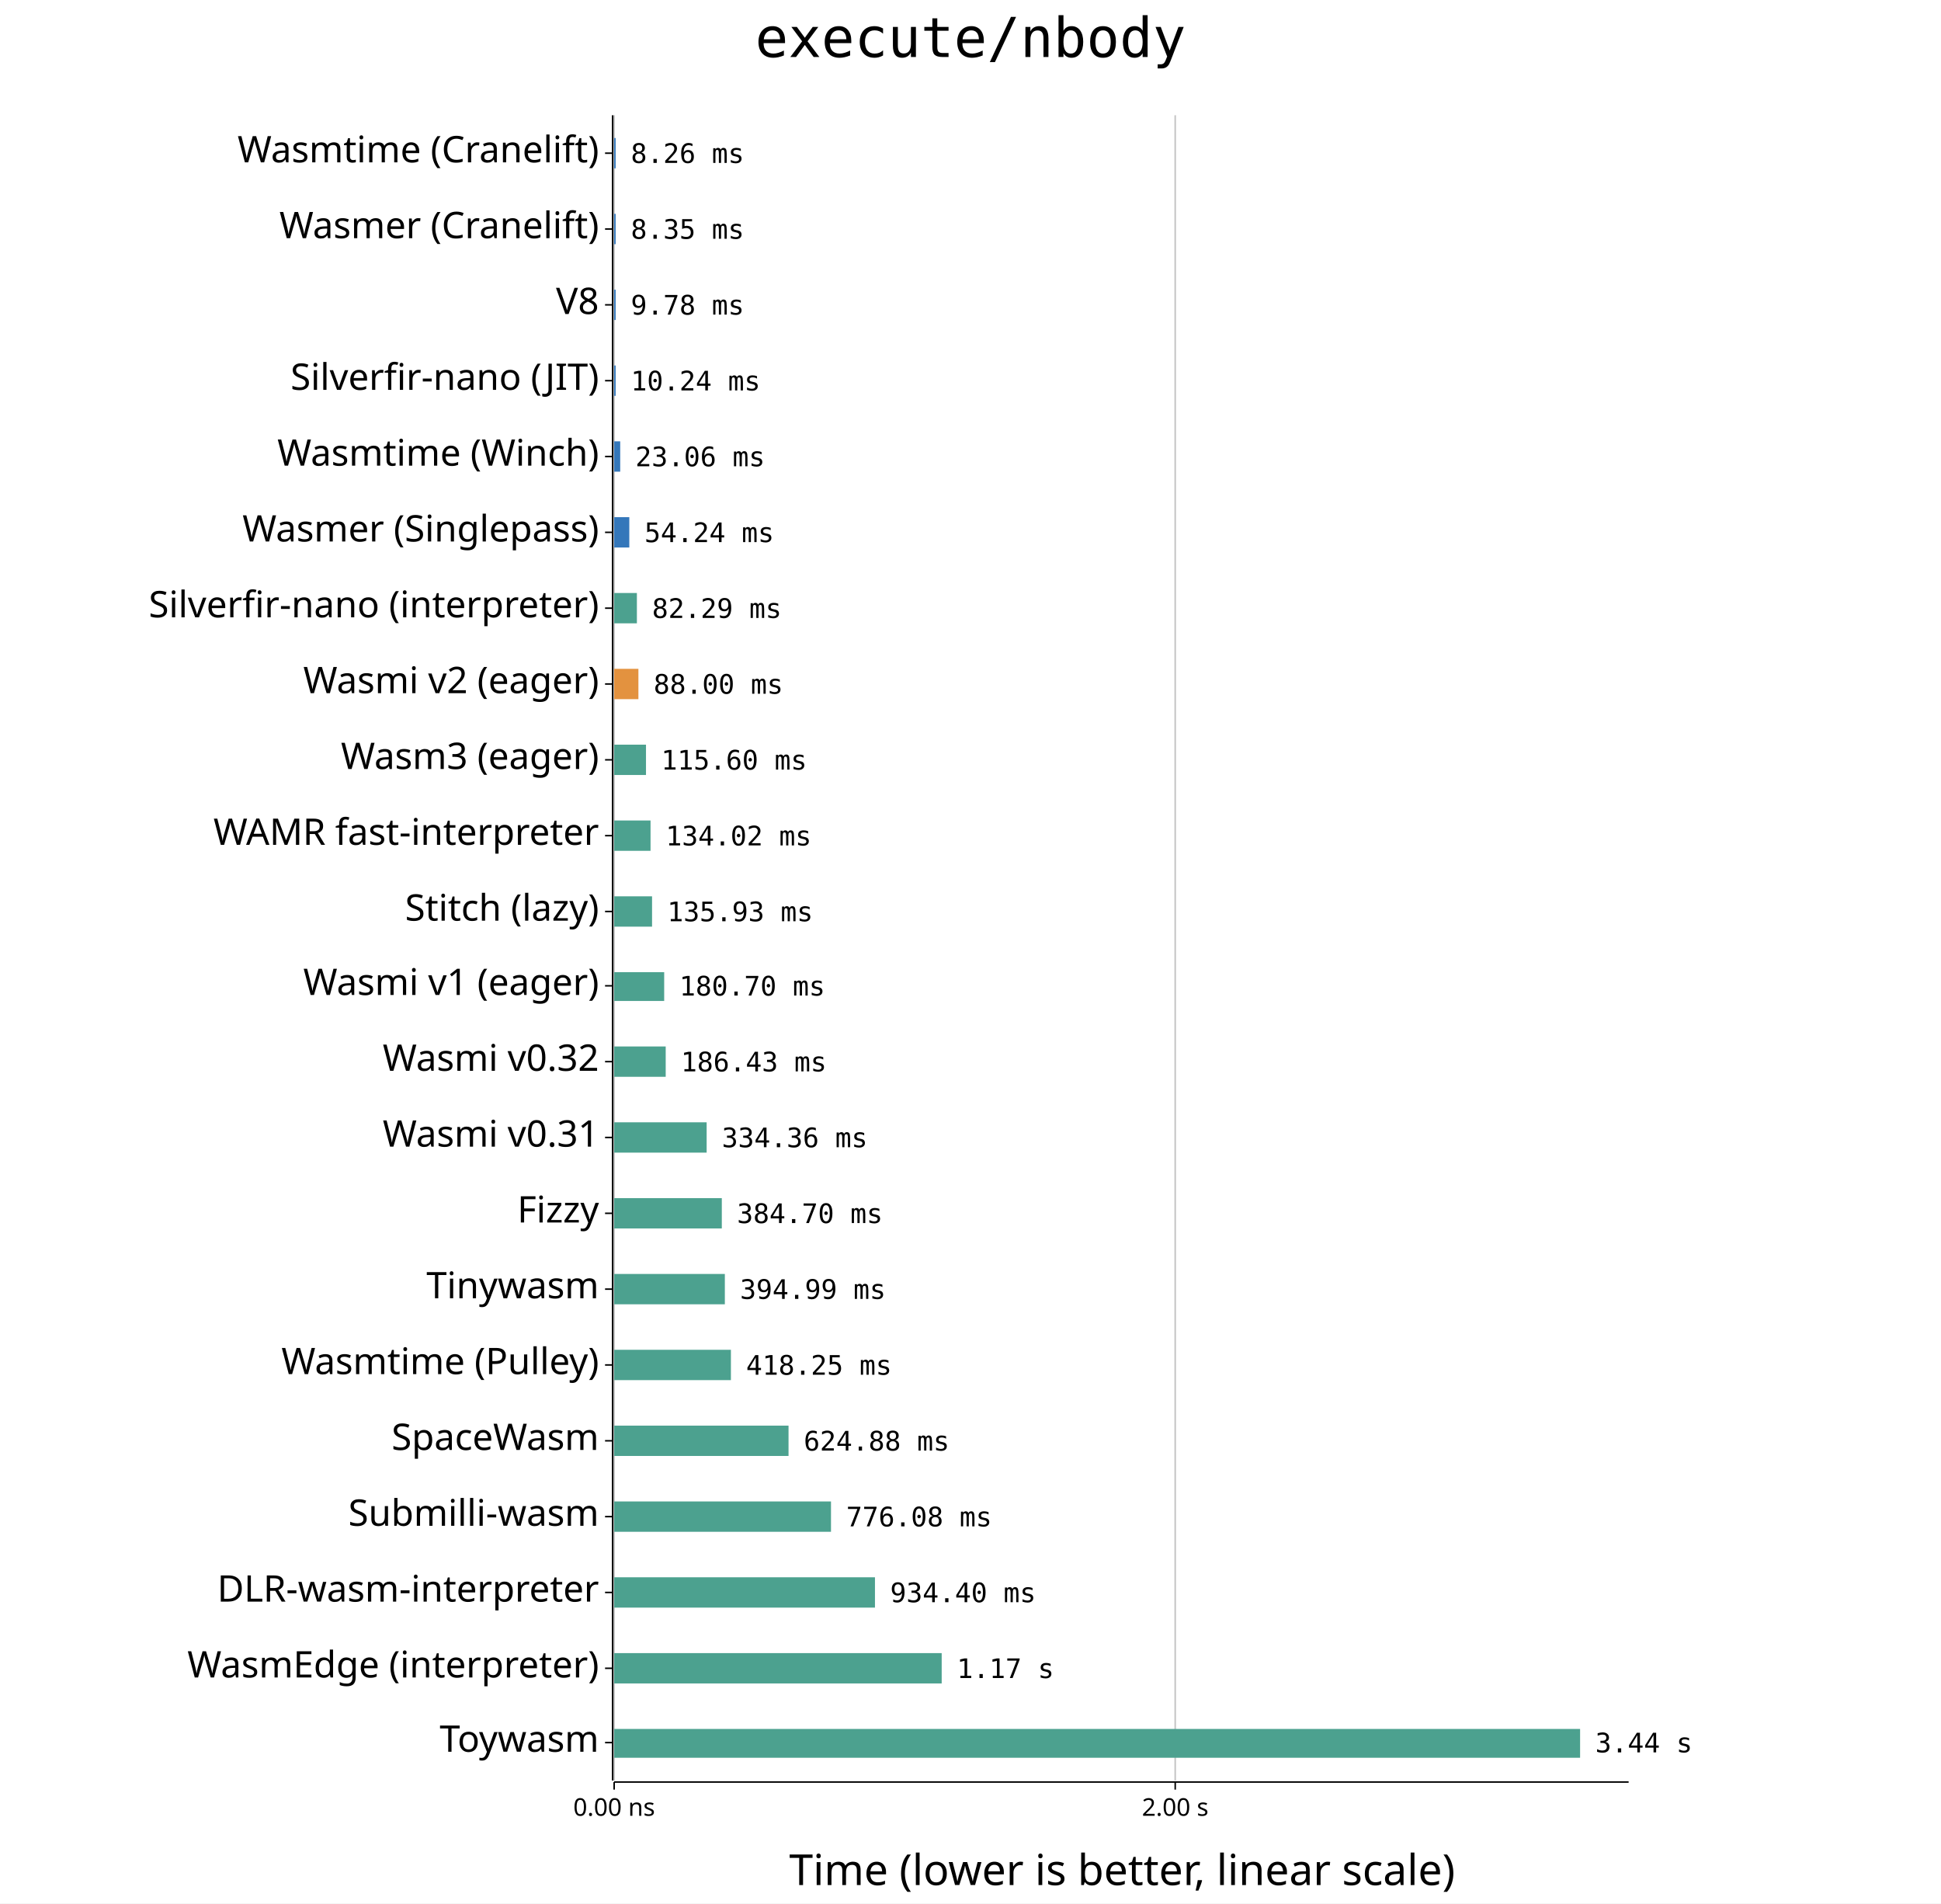
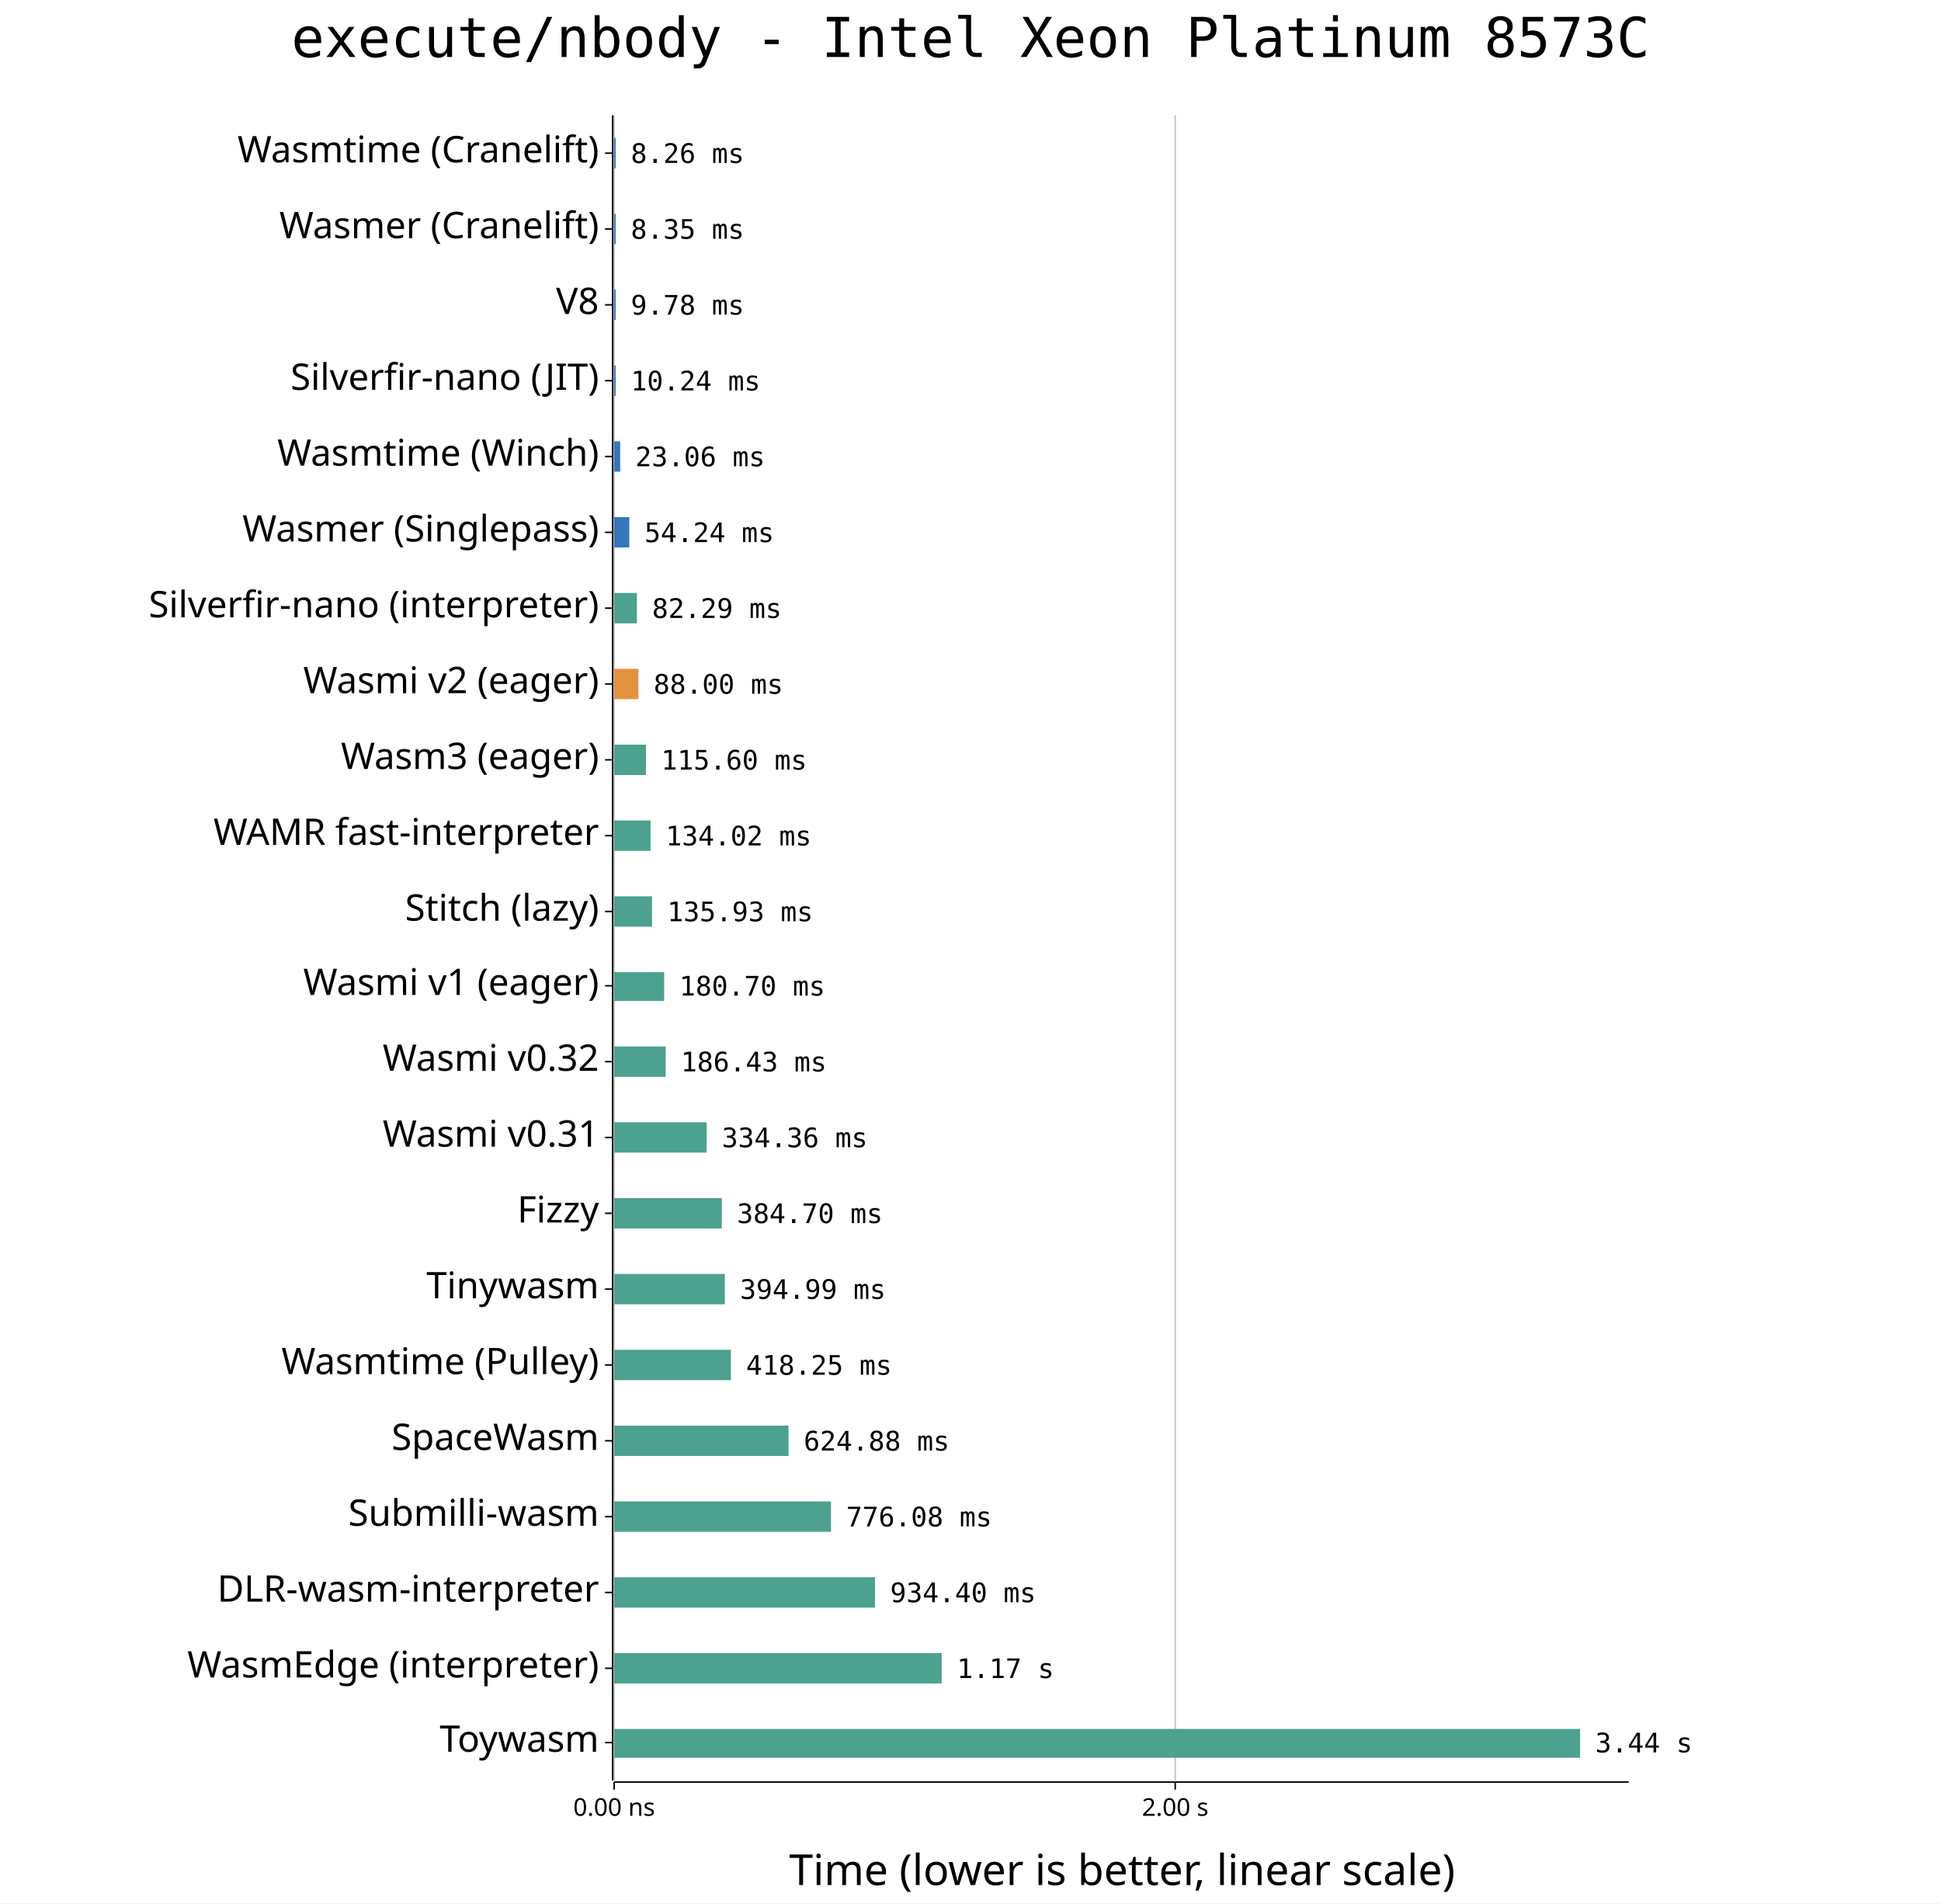
<svg xmlns="http://www.w3.org/2000/svg" width="1280" height="1255" viewBox="0 0 1280 1255">
  <rect x="0" y="0" width="1280" height="1255" opacity="1" fill="#FFFFFF" stroke="none" />
  <text x="640" y="10" dy="0.76em" text-anchor="middle" font-family="monospace" font-size="36.29" opacity="1" fill="#000000">
- execute/nbody
+ execute/nbody - Intel Xeon Platinum 8573C
</text>
  <line opacity="0.1" stroke="#000000" stroke-width="1" x1="405" y1="1174" x2="405" y2="76" />
  <line opacity="0.1" stroke="#000000" stroke-width="1" x1="775" y1="1174" x2="775" y2="76" />
  <text x="5" y="625" dy="0.76em" text-anchor="middle" font-family="sans-serif" font-size="28.226" opacity="1" fill="#000000" transform="rotate(270, 5, 625)">

</text>
  <text x="740" y="1250" dy="-0.5ex" text-anchor="middle" font-family="sans-serif" font-size="28.226" opacity="1" fill="#000000">
Time (lower is better, linear scale)
</text>
  <line opacity="0.15" stroke="#000000" stroke-width="1" x1="405" y1="1174" x2="405" y2="76" />
  <line opacity="0.15" stroke="#000000" stroke-width="1" x1="775" y1="1174" x2="775" y2="76" />
  <polyline fill="none" opacity="1" stroke="#000000" stroke-width="1" points="404,76 404,1174 " />
  <text x="395" y="1149" dy="0.5ex" text-anchor="end" font-family="sans-serif" font-size="24.194" opacity="1" fill="#000000">
Toywasm
</text>
  <polyline fill="none" opacity="1" stroke="#000000" stroke-width="1" points="399,1149 404,1149 " />
  <text x="395" y="1100" dy="0.5ex" text-anchor="end" font-family="sans-serif" font-size="24.194" opacity="1" fill="#000000">
WasmEdge (interpreter)
</text>
  <polyline fill="none" opacity="1" stroke="#000000" stroke-width="1" points="399,1100 404,1100 " />
  <text x="395" y="1050" dy="0.5ex" text-anchor="end" font-family="sans-serif" font-size="24.194" opacity="1" fill="#000000">
DLR-wasm-interpreter
</text>
  <polyline fill="none" opacity="1" stroke="#000000" stroke-width="1" points="399,1050 404,1050 " />
  <text x="395" y="1000" dy="0.5ex" text-anchor="end" font-family="sans-serif" font-size="24.194" opacity="1" fill="#000000">
Submilli-wasm
</text>
  <polyline fill="none" opacity="1" stroke="#000000" stroke-width="1" points="399,1000 404,1000 " />
  <text x="395" y="950" dy="0.5ex" text-anchor="end" font-family="sans-serif" font-size="24.194" opacity="1" fill="#000000">
SpaceWasm
</text>
  <polyline fill="none" opacity="1" stroke="#000000" stroke-width="1" points="399,950 404,950 " />
  <text x="395" y="900" dy="0.5ex" text-anchor="end" font-family="sans-serif" font-size="24.194" opacity="1" fill="#000000">
Wasmtime (Pulley)
</text>
  <polyline fill="none" opacity="1" stroke="#000000" stroke-width="1" points="399,900 404,900 " />
  <text x="395" y="850" dy="0.5ex" text-anchor="end" font-family="sans-serif" font-size="24.194" opacity="1" fill="#000000">
Tinywasm
</text>
  <polyline fill="none" opacity="1" stroke="#000000" stroke-width="1" points="399,850 404,850 " />
  <text x="395" y="800" dy="0.5ex" text-anchor="end" font-family="sans-serif" font-size="24.194" opacity="1" fill="#000000">
Fizzy
</text>
  <polyline fill="none" opacity="1" stroke="#000000" stroke-width="1" points="399,800 404,800 " />
  <text x="395" y="750" dy="0.5ex" text-anchor="end" font-family="sans-serif" font-size="24.194" opacity="1" fill="#000000">
Wasmi v0.31
</text>
  <polyline fill="none" opacity="1" stroke="#000000" stroke-width="1" points="399,750 404,750 " />
  <text x="395" y="700" dy="0.5ex" text-anchor="end" font-family="sans-serif" font-size="24.194" opacity="1" fill="#000000">
Wasmi v0.32
</text>
  <polyline fill="none" opacity="1" stroke="#000000" stroke-width="1" points="399,700 404,700 " />
  <text x="395" y="650" dy="0.5ex" text-anchor="end" font-family="sans-serif" font-size="24.194" opacity="1" fill="#000000">
Wasmi v1 (eager)
</text>
  <polyline fill="none" opacity="1" stroke="#000000" stroke-width="1" points="399,650 404,650 " />
  <text x="395" y="601" dy="0.5ex" text-anchor="end" font-family="sans-serif" font-size="24.194" opacity="1" fill="#000000">
Stitch (lazy)
</text>
  <polyline fill="none" opacity="1" stroke="#000000" stroke-width="1" points="399,601 404,601 " />
  <text x="395" y="551" dy="0.5ex" text-anchor="end" font-family="sans-serif" font-size="24.194" opacity="1" fill="#000000">
WAMR fast-interpreter
</text>
  <polyline fill="none" opacity="1" stroke="#000000" stroke-width="1" points="399,551 404,551 " />
  <text x="395" y="501" dy="0.5ex" text-anchor="end" font-family="sans-serif" font-size="24.194" opacity="1" fill="#000000">
Wasm3 (eager)
</text>
  <polyline fill="none" opacity="1" stroke="#000000" stroke-width="1" points="399,501 404,501 " />
  <text x="395" y="451" dy="0.5ex" text-anchor="end" font-family="sans-serif" font-size="24.194" opacity="1" fill="#000000">
Wasmi v2 (eager)
</text>
  <polyline fill="none" opacity="1" stroke="#000000" stroke-width="1" points="399,451 404,451 " />
  <text x="395" y="401" dy="0.5ex" text-anchor="end" font-family="sans-serif" font-size="24.194" opacity="1" fill="#000000">
Silverfir-nano (interpreter)
</text>
  <polyline fill="none" opacity="1" stroke="#000000" stroke-width="1" points="399,401 404,401 " />
  <text x="395" y="351" dy="0.5ex" text-anchor="end" font-family="sans-serif" font-size="24.194" opacity="1" fill="#000000">
Wasmer (Singlepass)
</text>
  <polyline fill="none" opacity="1" stroke="#000000" stroke-width="1" points="399,351 404,351 " />
  <text x="395" y="301" dy="0.5ex" text-anchor="end" font-family="sans-serif" font-size="24.194" opacity="1" fill="#000000">
Wasmtime (Winch)
</text>
  <polyline fill="none" opacity="1" stroke="#000000" stroke-width="1" points="399,301 404,301 " />
  <text x="395" y="251" dy="0.5ex" text-anchor="end" font-family="sans-serif" font-size="24.194" opacity="1" fill="#000000">
Silverfir-nano (JIT)
</text>
  <polyline fill="none" opacity="1" stroke="#000000" stroke-width="1" points="399,251 404,251 " />
  <text x="395" y="201" dy="0.5ex" text-anchor="end" font-family="sans-serif" font-size="24.194" opacity="1" fill="#000000">
V8
</text>
  <polyline fill="none" opacity="1" stroke="#000000" stroke-width="1" points="399,201 404,201 " />
  <text x="395" y="151" dy="0.5ex" text-anchor="end" font-family="sans-serif" font-size="24.194" opacity="1" fill="#000000">
Wasmer (Cranelift)
</text>
  <polyline fill="none" opacity="1" stroke="#000000" stroke-width="1" points="399,151 404,151 " />
  <text x="395" y="101" dy="0.5ex" text-anchor="end" font-family="sans-serif" font-size="24.194" opacity="1" fill="#000000">
Wasmtime (Cranelift)
</text>
  <polyline fill="none" opacity="1" stroke="#000000" stroke-width="1" points="399,101 404,101 " />
  <polyline fill="none" opacity="1" stroke="#000000" stroke-width="1" points="405,1175 1074,1175 " />
  <text x="405" y="1185" dy="0.76em" text-anchor="middle" font-family="sans-serif" font-size="16.129" opacity="1" fill="#000000">
0.00 ns
</text>
  <polyline fill="none" opacity="1" stroke="#000000" stroke-width="1" points="405,1175 405,1180 " />
  <text x="775" y="1185" dy="0.76em" text-anchor="middle" font-family="sans-serif" font-size="16.129" opacity="1" fill="#000000">
2.00 s
</text>
  <polyline fill="none" opacity="1" stroke="#000000" stroke-width="1" points="775,1175 775,1180 " />
+   <rect x="405" y="740" width="61" height="20" opacity="1" fill="#4CA18F" stroke="none" />
+   <rect x="405" y="191" width="1" height="20" opacity="1" fill="#3477BA" stroke="none" />
  <rect x="405" y="291" width="4" height="20" opacity="1" fill="#3477BA" stroke="none" />
+   <rect x="405" y="890" width="77" height="20" opacity="1" fill="#4CA18F" stroke="none" />
+   <rect x="405" y="790" width="71" height="20" opacity="1" fill="#4CA18F" stroke="none" />
+   <rect x="405" y="990" width="143" height="20" opacity="1" fill="#4CA18F" stroke="none" />
+   <rect x="405" y="641" width="33" height="19" opacity="1" fill="#4CA18F" stroke="none" />
+   <rect x="405" y="441" width="16" height="20" opacity="1" fill="#E3923F" stroke="none" />
+   <rect x="405" y="391" width="15" height="20" opacity="1" fill="#4CA18F" stroke="none" />
+   <rect x="405" y="591" width="25" height="20" opacity="1" fill="#4CA18F" stroke="none" />
+   <rect x="405" y="241" width="1" height="20" opacity="1" fill="#3477BA" stroke="none" />
+   <rect x="405" y="341" width="10" height="20" opacity="1" fill="#3477BA" stroke="none" />
+   <rect x="405" y="141" width="1" height="20" opacity="1" fill="#3477BA" stroke="none" />
  <rect x="405" y="1140" width="637" height="19" opacity="1" fill="#4CA18F" stroke="none" />
-   <rect x="405" y="391" width="15" height="20" opacity="1" fill="#4CA18F" stroke="none" />
-   <rect x="405" y="740" width="61" height="20" opacity="1" fill="#4CA18F" stroke="none" />
+   <rect x="405" y="491" width="21" height="20" opacity="1" fill="#4CA18F" stroke="none" />
+   <rect x="405" y="91" width="1" height="20" opacity="1" fill="#3477BA" stroke="none" />
+   <rect x="405" y="1090" width="216" height="20" opacity="1" fill="#4CA18F" stroke="none" />
+   <rect x="405" y="690" width="34" height="20" opacity="1" fill="#4CA18F" stroke="none" />
+   <rect x="405" y="541" width="24" height="20" opacity="1" fill="#4CA18F" stroke="none" />
+   <rect x="405" y="1040" width="172" height="20" opacity="1" fill="#4CA18F" stroke="none" />
  <rect x="405" y="840" width="73" height="20" opacity="1" fill="#4CA18F" stroke="none" />
  <rect x="405" y="940" width="115" height="20" opacity="1" fill="#4CA18F" stroke="none" />
-   <rect x="405" y="491" width="21" height="20" opacity="1" fill="#4CA18F" stroke="none" />
-   <rect x="405" y="890" width="77" height="20" opacity="1" fill="#4CA18F" stroke="none" />
-   <rect x="405" y="91" width="1" height="20" opacity="1" fill="#3477BA" stroke="none" />
-   <rect x="405" y="990" width="143" height="20" opacity="1" fill="#4CA18F" stroke="none" />
-   <rect x="405" y="191" width="1" height="20" opacity="1" fill="#3477BA" stroke="none" />
-   <rect x="405" y="541" width="24" height="20" opacity="1" fill="#4CA18F" stroke="none" />
-   <rect x="405" y="341" width="10" height="20" opacity="1" fill="#3477BA" stroke="none" />
-   <rect x="405" y="591" width="25" height="20" opacity="1" fill="#4CA18F" stroke="none" />
-   <rect x="405" y="141" width="1" height="20" opacity="1" fill="#3477BA" stroke="none" />
-   <rect x="405" y="1040" width="172" height="20" opacity="1" fill="#4CA18F" stroke="none" />
-   <rect x="405" y="441" width="16" height="20" opacity="1" fill="#E3923F" stroke="none" />
-   <rect x="405" y="1090" width="216" height="20" opacity="1" fill="#4CA18F" stroke="none" />
-   <rect x="405" y="641" width="33" height="19" opacity="1" fill="#4CA18F" stroke="none" />
-   <rect x="405" y="690" width="34" height="20" opacity="1" fill="#4CA18F" stroke="none" />
-   <rect x="405" y="790" width="71" height="20" opacity="1" fill="#4CA18F" stroke="none" />
-   <rect x="405" y="241" width="1" height="20" opacity="1" fill="#3477BA" stroke="none" />
  <text x="1052" y="1151" dy="0.5ex" text-anchor="start" font-family="monospace" font-size="17.742" opacity="1" fill="#000000">
3.44 s
</text>
  <text x="631" y="1102" dy="0.5ex" text-anchor="start" font-family="monospace" font-size="17.742" opacity="1" fill="#000000">
1.17 s
</text>
  <text x="587" y="1052" dy="0.5ex" text-anchor="start" font-family="monospace" font-size="17.742" opacity="1" fill="#000000">
934.40 ms
</text>
  <text x="558" y="1002" dy="0.5ex" text-anchor="start" font-family="monospace" font-size="17.742" opacity="1" fill="#000000">
776.08 ms
</text>
  <text x="530" y="952" dy="0.5ex" text-anchor="start" font-family="monospace" font-size="17.742" opacity="1" fill="#000000">
624.88 ms
</text>
  <text x="492" y="902" dy="0.5ex" text-anchor="start" font-family="monospace" font-size="17.742" opacity="1" fill="#000000">
418.25 ms
</text>
  <text x="488" y="852" dy="0.5ex" text-anchor="start" font-family="monospace" font-size="17.742" opacity="1" fill="#000000">
394.99 ms
</text>
  <text x="486" y="802" dy="0.5ex" text-anchor="start" font-family="monospace" font-size="17.742" opacity="1" fill="#000000">
384.70 ms
</text>
  <text x="476" y="752" dy="0.5ex" text-anchor="start" font-family="monospace" font-size="17.742" opacity="1" fill="#000000">
334.36 ms
</text>
  <text x="449" y="702" dy="0.5ex" text-anchor="start" font-family="monospace" font-size="17.742" opacity="1" fill="#000000">
186.43 ms
</text>
  <text x="448" y="652" dy="0.5ex" text-anchor="start" font-family="monospace" font-size="17.742" opacity="1" fill="#000000">
180.70 ms
</text>
  <text x="440" y="603" dy="0.5ex" text-anchor="start" font-family="monospace" font-size="17.742" opacity="1" fill="#000000">
135.93 ms
</text>
  <text x="439" y="553" dy="0.5ex" text-anchor="start" font-family="monospace" font-size="17.742" opacity="1" fill="#000000">
134.02 ms
</text>
  <text x="436" y="503" dy="0.5ex" text-anchor="start" font-family="monospace" font-size="17.742" opacity="1" fill="#000000">
115.60 ms
</text>
  <text x="431" y="453" dy="0.5ex" text-anchor="start" font-family="monospace" font-size="17.742" opacity="1" fill="#000000">
88.00 ms
</text>
  <text x="430" y="403" dy="0.5ex" text-anchor="start" font-family="monospace" font-size="17.742" opacity="1" fill="#000000">
82.29 ms
</text>
  <text x="425" y="353" dy="0.5ex" text-anchor="start" font-family="monospace" font-size="17.742" opacity="1" fill="#000000">
54.24 ms
</text>
  <text x="419" y="303" dy="0.5ex" text-anchor="start" font-family="monospace" font-size="17.742" opacity="1" fill="#000000">
23.06 ms
</text>
  <text x="416" y="253" dy="0.5ex" text-anchor="start" font-family="monospace" font-size="17.742" opacity="1" fill="#000000">
10.24 ms
</text>
  <text x="416" y="203" dy="0.5ex" text-anchor="start" font-family="monospace" font-size="17.742" opacity="1" fill="#000000">
9.78 ms
</text>
  <text x="416" y="153" dy="0.5ex" text-anchor="start" font-family="monospace" font-size="17.742" opacity="1" fill="#000000">
8.35 ms
</text>
  <text x="416" y="103" dy="0.5ex" text-anchor="start" font-family="monospace" font-size="17.742" opacity="1" fill="#000000">
8.26 ms
</text>
</svg>
